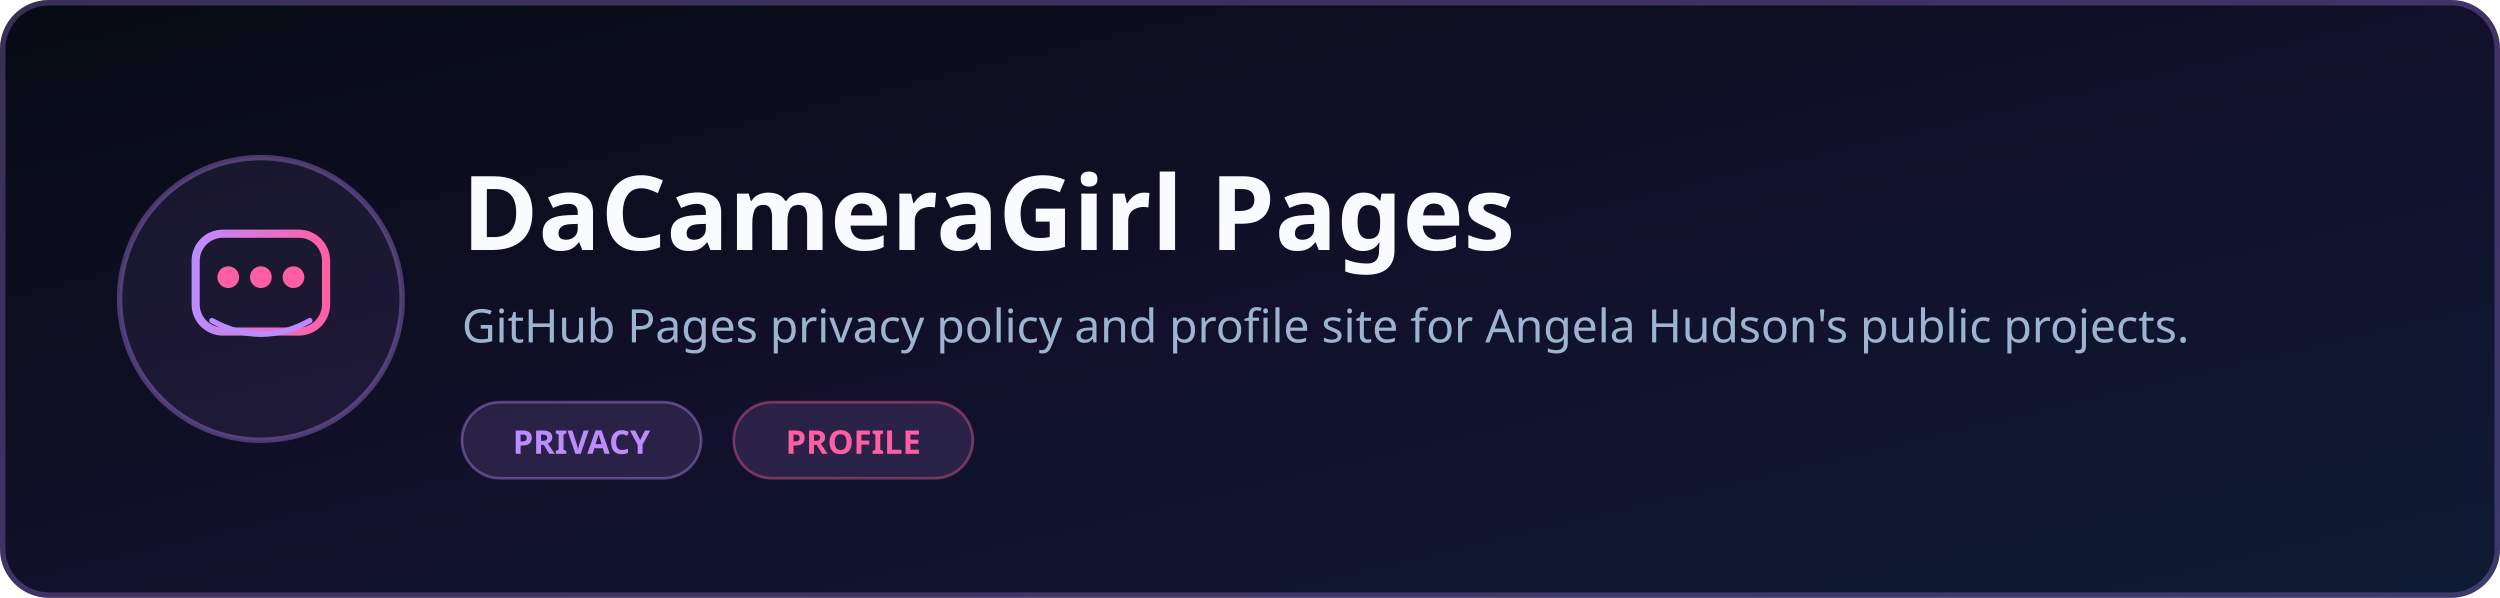
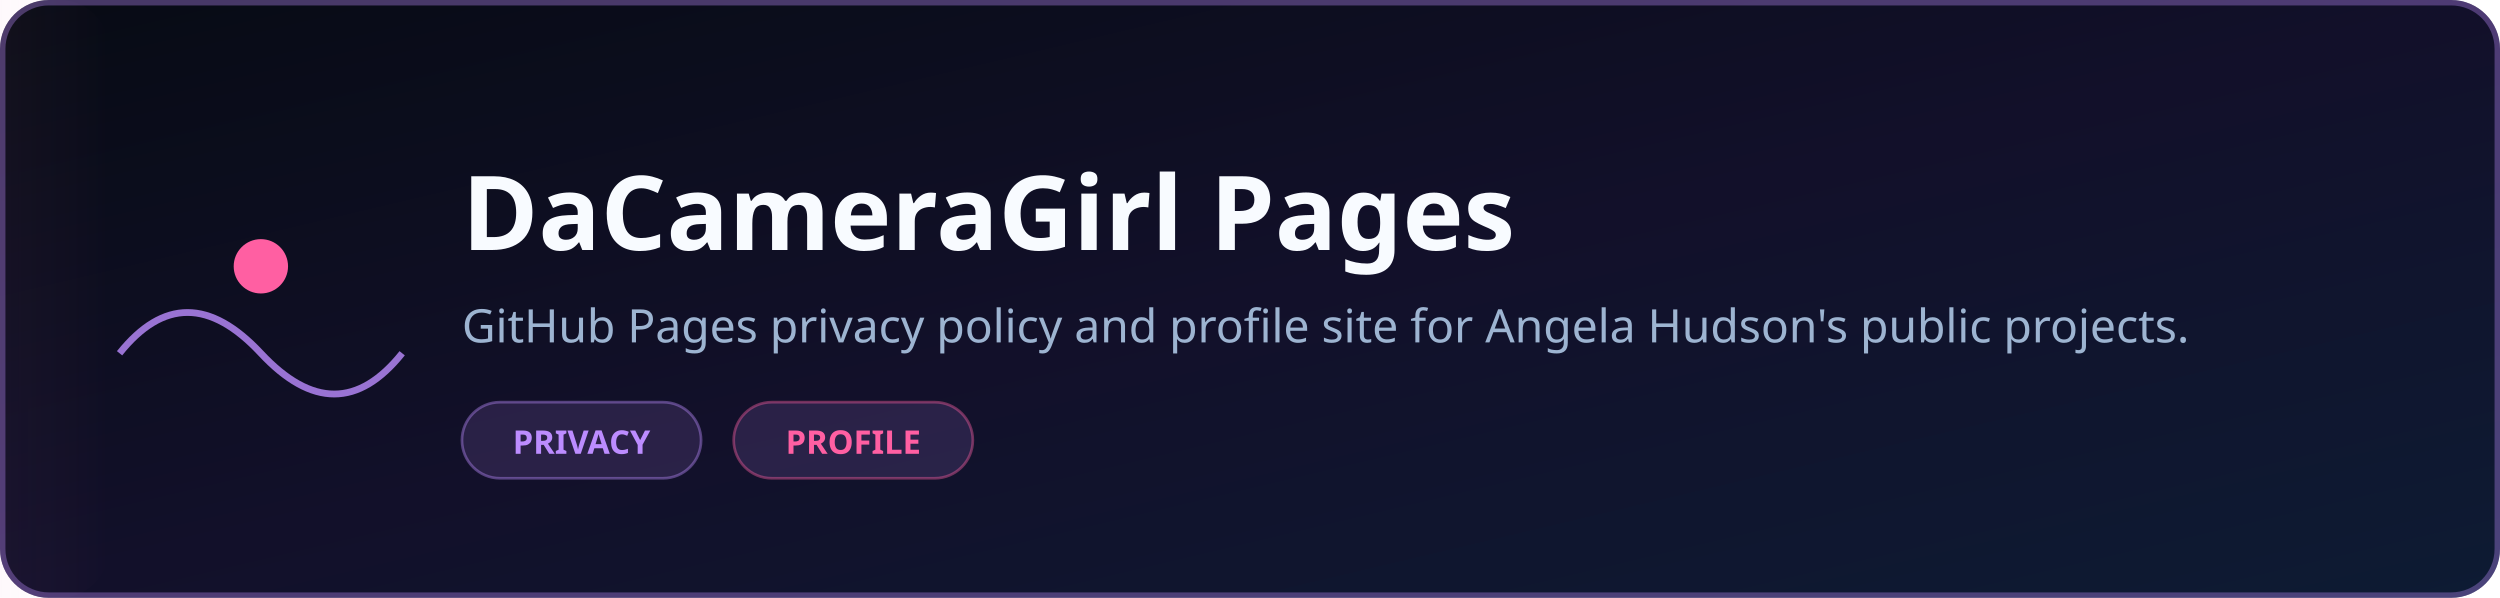
<svg xmlns="http://www.w3.org/2000/svg" width="920" height="220" viewBox="0 0 920 220" role="img" aria-label="DaCameraGirl Pages">
  <defs>
    <linearGradient id="bg" x1="0%" y1="0%" x2="100%" y2="100%">
      <stop offset="0%" stop-color="#070b14" />
      <stop offset="50%" stop-color="#12102a" />
      <stop offset="100%" stop-color="#0d1b33" />
    </linearGradient>
    <linearGradient id="accent" x1="0%" y1="0%" x2="100%" y2="0%">
      <stop offset="0%" stop-color="#bc8cff" />
      <stop offset="100%" stop-color="#ff5fa2" />
    </linearGradient>
+     <linearGradient id="shimmer" x1="0%" y1="0%" x2="100%" y2="0%">
+       <stop offset="0%" stop-color="#bc8cff" stop-opacity="0" />
+       <stop offset="50%" stop-color="#bc8cff" stop-opacity="0.15" />
+       <stop offset="100%" stop-color="#ff5fa2" stop-opacity="0" />
+     </linearGradient>
  </defs>
  <rect width="920" height="220" rx="18" fill="url(#bg)" />
-   <rect x="1" y="1" width="918" height="218" rx="17" fill="none" stroke="rgba(188,140,255,0.28)" stroke-width="2" />
-   <circle cx="96" cy="110" r="52" fill="rgba(188,140,255,0.08)" stroke="rgba(188,140,255,0.35)" stroke-width="2" />
-   <rect x="72" y="86" width="48" height="36" rx="10" fill="none" stroke="url(#accent)" stroke-width="3" />
-   <circle cx="84" cy="102" r="4" fill="#ff5fa2" />
-   <circle cx="96" cy="102" r="4" fill="#ff5fa2" />
-   <circle cx="108" cy="102" r="4" fill="#ff5fa2" />
-   <path d="M78 118 Q96 128 114 118" fill="none" stroke="#bc8cff" stroke-width="2" stroke-linecap="round" />
+   <rect x="-200" y="0" width="240" height="220" rx="18" fill="url(#shimmer)" opacity="0.9">
+     <animate attributeName="x" values="-240;920" dur="7s" repeatCount="indefinite" />
+   </rect>
+   <rect x="1" y="1" width="918" height="218" rx="17" fill="none" stroke="#bc8cff" stroke-width="2" opacity="0.35">
+     <animate attributeName="opacity" values="0.35;0.65;0.35" dur="3s" repeatCount="indefinite" />
+   </rect>
+   <path d="M44 130 Q68 100 96 130 T148 130" fill="none" stroke="#bc8cff" stroke-width="2.5" opacity="0.8">
+     <animate attributeName="d" values="M44 130 Q68 100 96 130 T148 130;M44 130 Q68 140 96 110 T148 130;M44 130 Q68 100 96 130 T148 130" dur="3s" repeatCount="indefinite" />
+   </path>
+   <circle cx="96" cy="98" r="10" fill="#ff5fa2">
+     <animate attributeName="cy" values="98;90;98" dur="2s" repeatCount="indefinite" />
+   </circle>
  <text x="170" y="92" fill="#f8fbff" font-family="Segoe UI, system-ui, sans-serif" font-size="38" font-weight="800">DaCameraGirl Pages</text>
  <text x="170" y="126" fill="#9db4d1" font-family="Segoe UI, system-ui, sans-serif" font-size="17" font-weight="500">GitHub Pages privacy policy and profile site for Angela Hudson's public projects.</text>
-   <rect x="170" y="148" width="88" height="28" rx="14" fill="rgba(188,140,255,0.14)" stroke="#bc8cff66" stroke-width="1" />
+   <rect x="170" y="148" width="88" height="28" rx="14" fill="rgba(188,140,255,0.14)" stroke="#bc8cff66" stroke-width="1">
+     <animate attributeName="opacity" values="1;0.75;1" dur="2.5s" begin="0s" repeatCount="indefinite" />
+   </rect>
  <text x="214" y="167" fill="#bc8cff" font-family="Segoe UI, system-ui, sans-serif" font-size="12" font-weight="700" text-anchor="middle">PRIVACY</text>
-   <rect x="270" y="148" width="88" height="28" rx="14" fill="rgba(188,140,255,0.14)" stroke="#ff5fa266" stroke-width="1" />
+   <rect x="270" y="148" width="88" height="28" rx="14" fill="rgba(188,140,255,0.14)" stroke="#ff5fa266" stroke-width="1">
+     <animate attributeName="opacity" values="1;0.75;1" dur="2.5s" begin="0.3s" repeatCount="indefinite" />
+   </rect>
  <text x="314" y="167" fill="#ff5fa2" font-family="Segoe UI, system-ui, sans-serif" font-size="12" font-weight="700" text-anchor="middle">PROFILE</text>
</svg>
